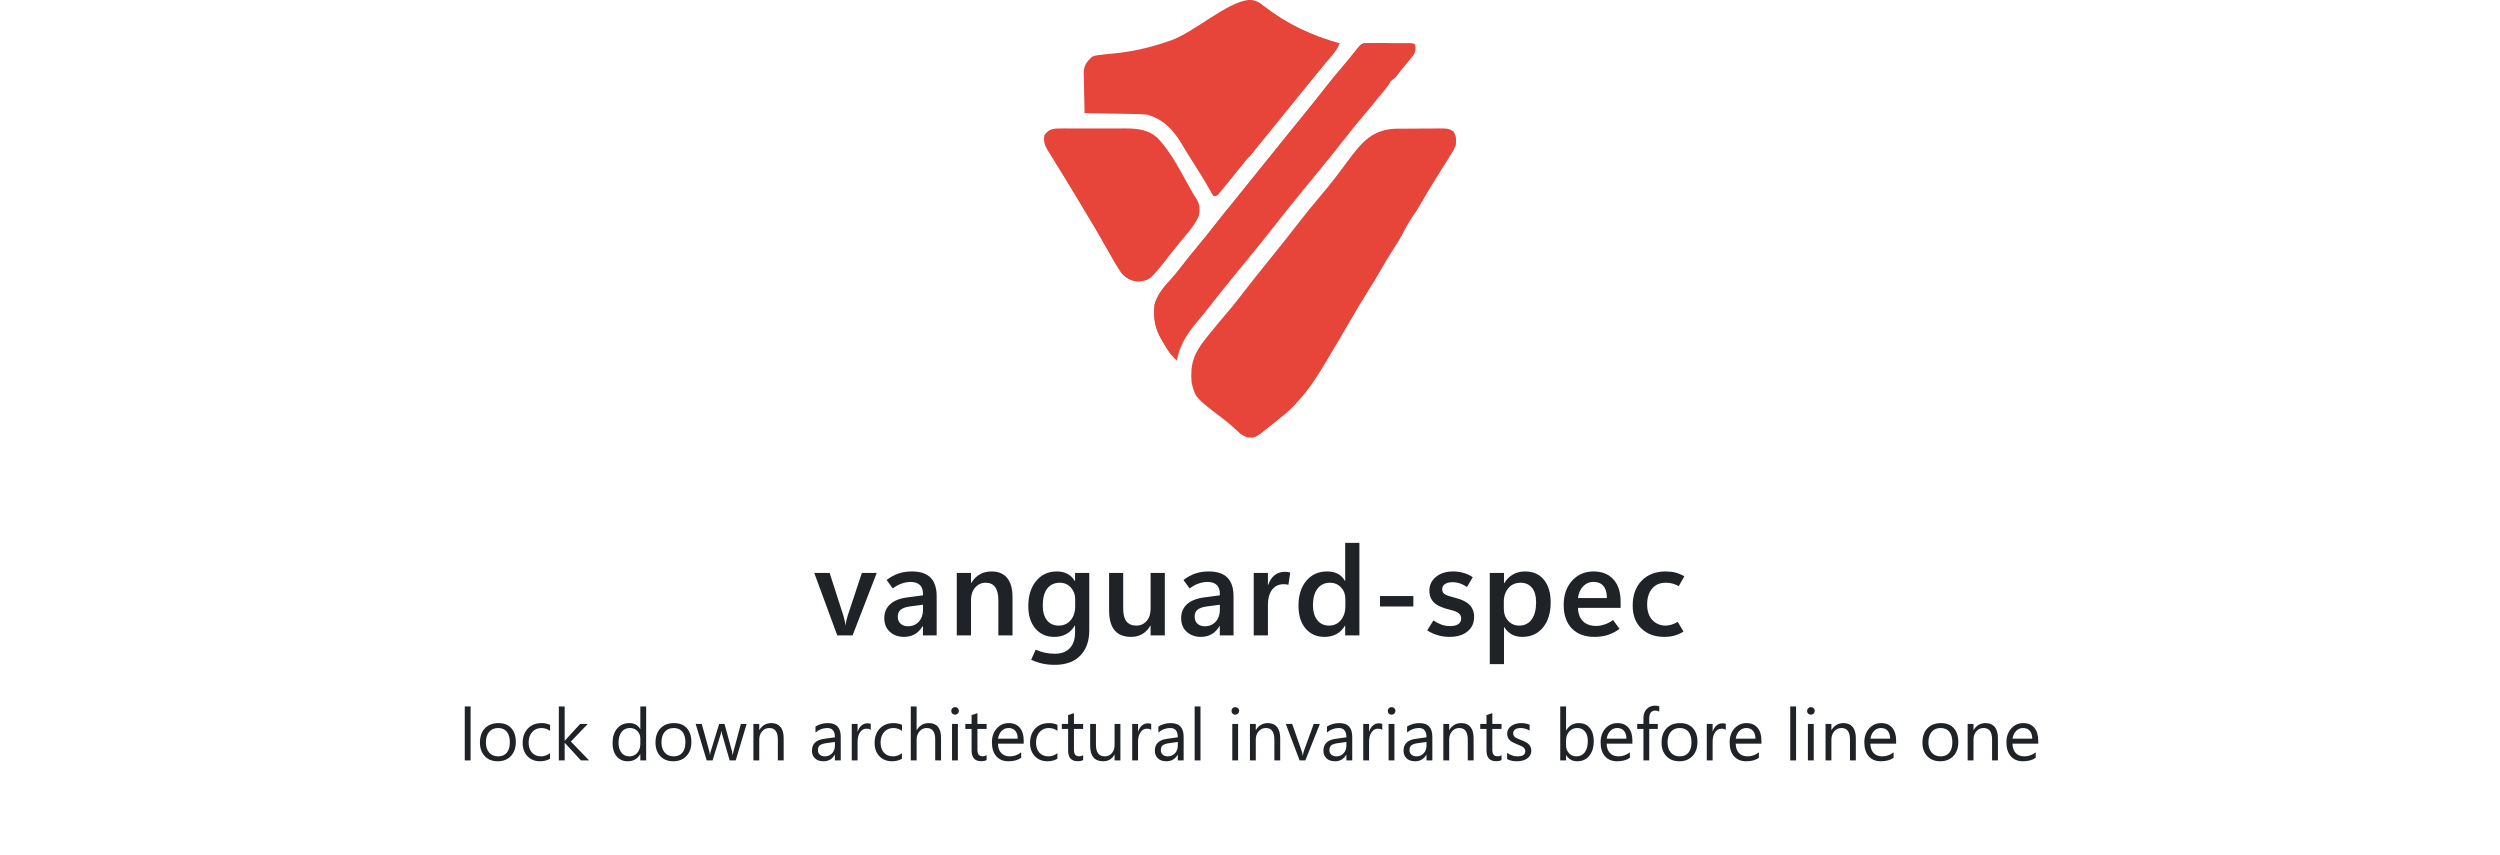
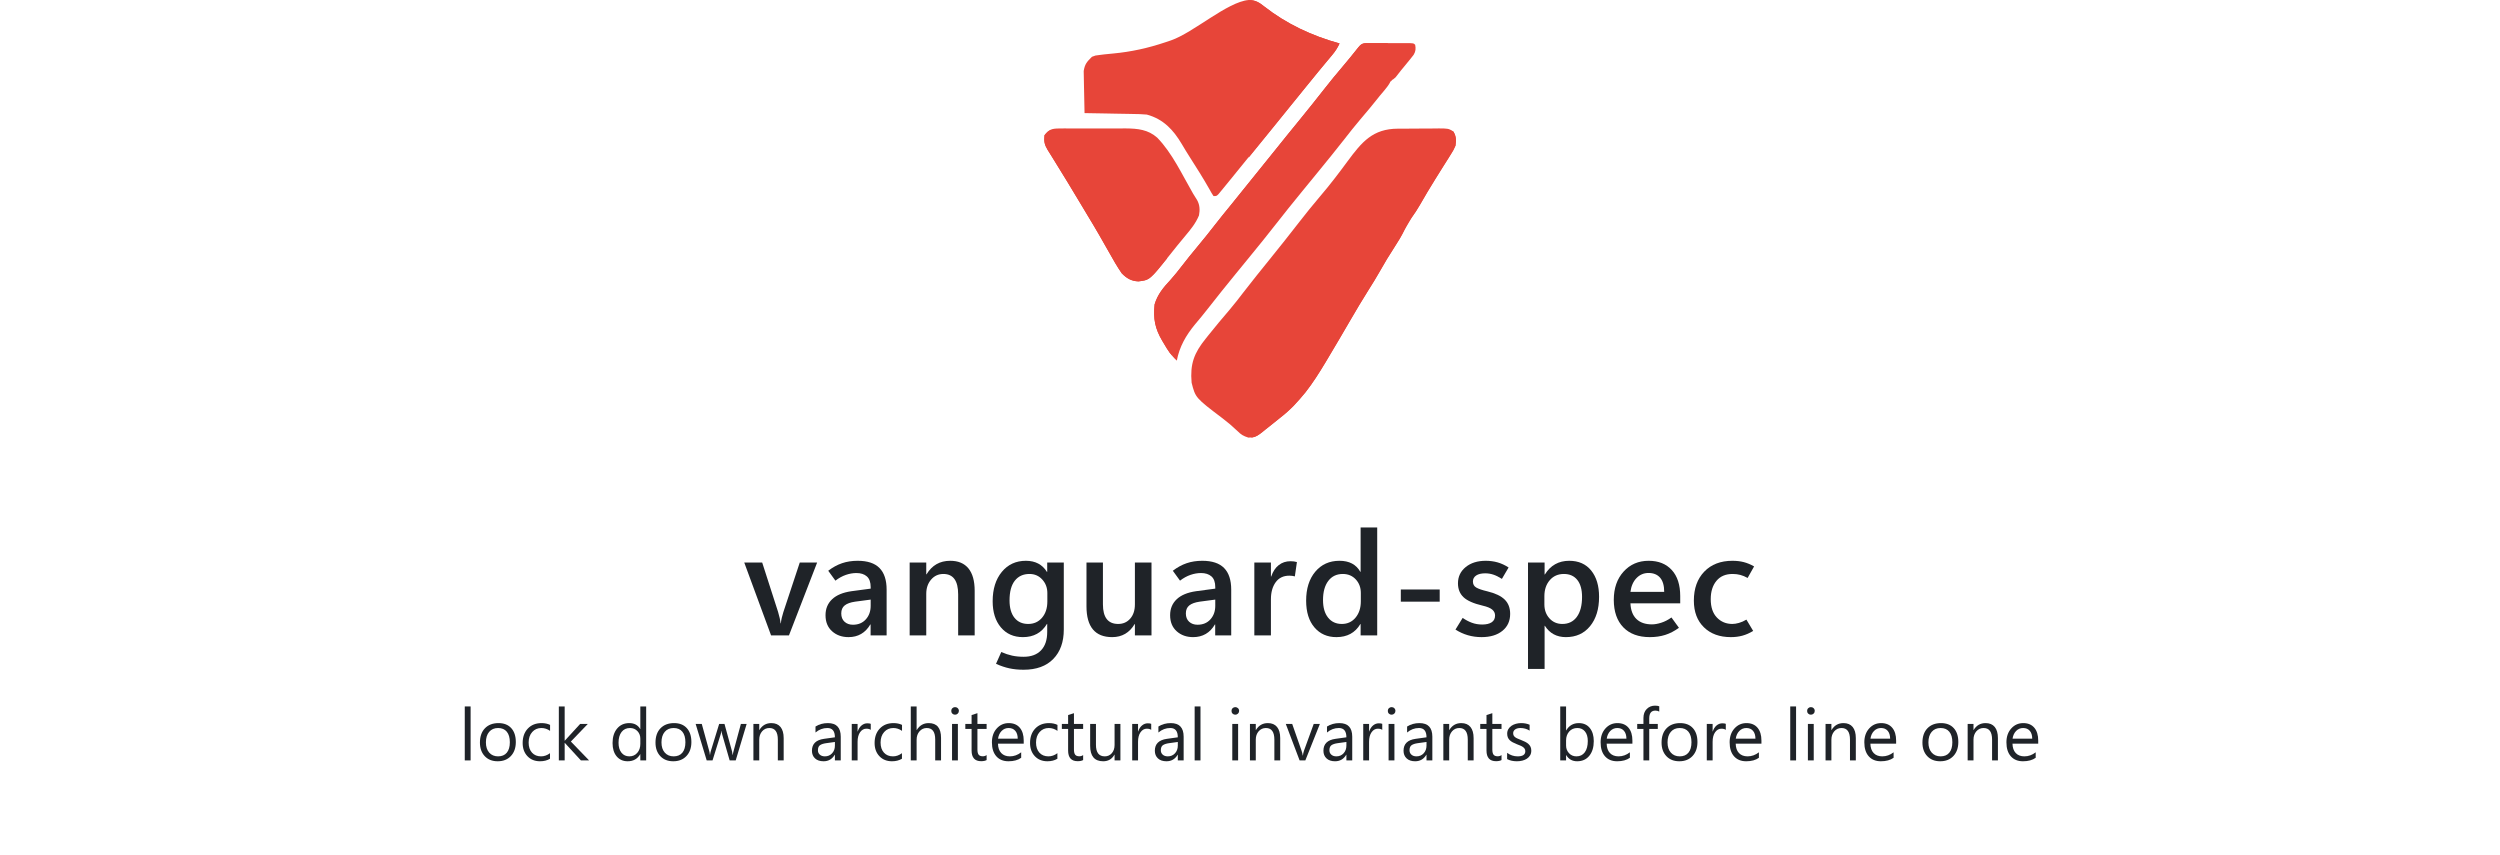
<svg xmlns="http://www.w3.org/2000/svg" width="480" height="164" viewBox="0 0 480 164" role="img" aria-label="vanguard-spec — lock down architectural invariants before line one">
  <g transform="translate(200.5 0) scale(0.089)">
    <g transform="translate(-3406 -638)">
      <path d="M4169.03 915.589C4172.16 915.557 4175.29 915.557 4178.56 915.525 4185.18 915.493 4191.8 915.493 4198.42 915.493 4208.56 915.461 4218.7 915.333 4228.87 915.237 4235.3 915.205 4241.76 915.205 4248.19 915.205 4252.73 915.109 4252.73 915.109 4257.36 915.045 4277.93 915.205 4277.93 915.205 4288.77 921.761 4294.94 932.604 4294.72 939.512 4293.15 951.857 4288.68 961.74 4288.68 961.74 4282.38 971.719 4281.26 973.51 4280.14 975.332 4278.99 977.187 4275.34 983.04 4271.66 988.829 4267.95 994.618 4265.46 998.648 4262.93 1002.65 4260.44 1006.68 4256.69 1012.69 4252.95 1018.7 4249.21 1024.68 4237.98 1042.56 4227.3 1060.69 4216.81 1079.02 4211.08 1088.87 4205.1 1098.27 4198.39 1107.49 4192.47 1115.61 4187.77 1123.54 4183.61 1132.75 4177.02 1146.41 4169.31 1159.07 4161.03 1171.74 4150.12 1188.34 4140.02 1205.19 4130.29 1222.53 4122.46 1236.38 4114.17 1249.84 4105.63 1263.27 4092.3 1284.38 4079.6 1305.84 4067.06 1327.43 4051.04 1355.06 4034.89 1382.6 4018.48 1410.01 4016.59 1413.18 4014.71 1416.37 4012.72 1419.67 3985.06 1465.88 3957.68 1506.18 3914.73 1539.32 3908.58 1544.15 3902.54 1549.07 3896.49 1554 3891.99 1557.58 3887.48 1561.13 3882.97 1564.71 3880.86 1566.47 3878.74 1568.2 3876.54 1569.99 3865.57 1578.5 3860.51 1581.89 3846.25 1582.05 3835.53 1578.62 3830.64 1575.81 3822.81 1567.91 3812.44 1557.99 3801.89 1549.01 3790.47 1540.37 3732.13 1496.14 3732.13 1496.14 3723.85 1463.58 3720.27 1423.22 3729.19 1399.55 3754.23 1368.62 3756.22 1366.13 3758.2 1363.6 3760.25 1361.04 3775.05 1342.46 3790.34 1324.26 3805.79 1306.23 3816.22 1293.94 3826 1281.25 3835.79 1268.49 3854.21 1244.82 3872.8 1221.34 3891.76 1198.12 3913.7 1171.19 3935.16 1143.88 3956.5 1116.47 3970.89 1097.99 3985.47 1079.79 4000.7 1061.97 4021.68 1037.47 4041.22 1011.89 4060.31 985.887 4091.11 944.245 4114.62 915.717 4169.03 915.589Z" fill="#E74539" fill-rule="evenodd" />
      <path d="M3846.94 638.016C3861.05 638.303 3869.14 643.099 3879.92 651.795 3928.86 689.936 3983.43 715.256 4043.06 731.721 4038.83 740.833 4034.13 748.186 4027.7 755.859 4025.91 758.001 4024.15 760.143 4022.3 762.349 4019.42 765.801 4019.42 765.801 4016.47 769.286 4012.38 774.21 4008.32 779.101 4004.22 784.024 4002.18 786.486 4000.1 788.98 3997.95 791.537 3988.87 802.503 3979.88 813.565 3970.89 824.659 3968.33 827.792 3968.33 827.792 3965.74 830.989 3962.32 835.209 3958.87 839.461 3955.44 843.681 3946.81 854.327 3938.17 864.973 3929.5 875.588 3918.95 888.568 3908.42 901.548 3897.87 914.528 3880.63 935.756 3863.35 956.984 3845.98 978.149 3839.97 985.502 3833.99 992.855 3828.01 1000.24 3826.18 1002.48 3824.36 1004.75 3822.47 1007.05 3818.89 1011.46 3815.34 1015.87 3811.76 1020.29 3806.8 1026.42 3801.78 1032.53 3796.76 1038.64 3795.03 1040.81 3793.27 1042.95 3791.45 1045.16 3789.75 1047.2 3788.05 1049.28 3786.3 1051.39 3784.79 1053.25 3783.26 1055.1 3781.69 1056.99 3777.56 1061.02 3777.56 1061.02 3771.17 1061.02 3767.01 1054.78 3767.01 1054.78 3761.99 1045.64 3748.71 1022.27 3734.41 999.601 3719.92 976.966 3714.04 967.726 3708.28 958.423 3702.78 948.96 3684.45 918.044 3662.86 894.866 3627.22 885.179 3616.83 884.156 3606.43 883.996 3595.97 883.868 3593.03 883.804 3590.05 883.74 3587.02 883.676 3577.64 883.484 3568.24 883.325 3558.87 883.197 3552.47 883.069 3546.1 882.941 3539.71 882.813 3524.1 882.493 3508.49 882.237 3492.88 881.982 3492.49 867.787 3492.21 853.56 3492.01 839.333 3491.92 834.506 3491.82 829.678 3491.7 824.851 3491.47 817.881 3491.41 810.912 3491.31 803.942 3491.25 799.754 3491.15 795.566 3491.06 791.25 3493.45 776.096 3498.09 771.172 3508.87 760.494 3516.36 757.553 3516.36 757.553 3524.67 756.69 3528.06 756.274 3531.49 755.827 3534.97 755.379 3541.43 754.708 3547.9 754.036 3554.36 753.461 3593.67 749.784 3630.1 741.696 3667.43 729.131 3671.37 727.821 3675.33 726.478 3679.39 725.103 3728.3 708.127 3800.95 641.916 3846.94 638.016Z" fill="#E74539" fill-rule="evenodd" />
      <path d="M4108.5 731 4115.81 731.032 4123.32 731 4139 731.032 4163.11 731 4178.32 731.032 4185.63 731C4202.59 731.064 4202.59 731.064 4206.17 734.647 4207.67 742.964 4207.42 748.53 4203.07 755.887 4198.66 761.773 4194.1 767.403 4189.4 773.033 4187.8 774.952 4186.24 776.904 4184.64 778.887L4175.35 790.147C4171.42 794.945 4167.65 799.871 4163.88 804.829L4158.26 809.5C4156.15 809.5 4154.68 813.978 4152.51 813.978 4151.78 815.674 4152.32 814.778 4151.55 816.537 4145.96 826.806 4134.13 839.11 4129.71 844.815 4125.28 850.519 4126.58 848.749 4124.98 850.765 4113.1 865.767 4100.8 880.386 4088.38 894.941 4076.43 908.984 4065.03 923.378 4053.72 937.933 4035.67 961.093 4017.12 983.805 3998.56 1006.55L3990.54 1016.37 3962.56 1050.56C3942.31 1075.29 3922.32 1100.15 3902.68 1125.32 3885.91 1146.72 3868.92 1167.9 3851.64 1188.88L3822.89 1224.07 3818.13 1229.89C3798.07 1254.49 3778.14 1279.15 3758.66 1304.2 3749.65 1315.78 3740.32 1327.04 3730.84 1338.24 3711.58 1361.75 3697.59 1385.96 3691.94 1416 3679.93 1405.22 3672.42 1393.16 3664.37 1379.41L3660.57 1373.07C3644.89 1346.62 3640.8 1325.54 3644.03 1294.44 3650.35 1273.14 3663.22 1257.75 3678.2 1241.76 3686.89 1232.16 3694.78 1222.12 3702.7 1211.88 3713.78 1197.58 3725.03 1183.51 3736.65 1169.69 3749.71 1154.11 3762.33 1138.21 3774.82 1122.19 3786.29 1107.5 3797.98 1093.08 3809.79 1078.71 3816.09 1071.04 3822.28 1063.3 3828.48 1055.52 3839.82 1041.26 3851.32 1027.08 3862.81 1012.95L3896.35 971.361C3907.12 957.83 3917.97 944.395 3928.87 930.96L3934.23 924.37 3961.32 891.102C3977.77 870.854 3994.12 850.573 4010.12 830.004 4022.99 813.498 4036.28 797.408 4049.86 781.478 4061.29 768.043 4072.37 754.352 4083.33 740.501 4091.41 730.328 4095.4 731.064 4108.5 731Z" fill="#E74539" fill-rule="evenodd" />
      <path d="M3894.25 1455 3898 1457 3892 1455.22 3894.25 1455Z" fill="#E74539" fill-rule="evenodd" />
      <path d="M3908 1461 3911.86 1462.58 3915 1465 3908 1461Z" fill="#E74539" fill-rule="evenodd" />
      <path d="M3927 1474 3931.39 1477.32 3933 1479 3927 1474Z" fill="#E74539" fill-rule="evenodd" />
      <path d="M4263.31 927 4267 927.016 4227 945 4229.88 942.98 4263.31 927Z" fill="#E74539" fill-rule="evenodd" />
      <path d="M3927.25 1474.22 3933.23 1479.08 3931.62 1477.45ZM3908.2 1461.36 3914.62 1464.89 3911.74 1462.76ZM3893.8 1455.69 3891.6 1455.84 3897.45 1457.12ZM4284.4 920 4288.71 922.467C4294.86 933.305 4294.63 940.211 4293.06 952.553 4288.58 962.432 4288.58 962.432 4282.27 972.407 4281.15 974.198 4280.03 976.02 4278.88 977.875 4275.26 983.726 4271.54 989.513 4267.86 995.3 4265.33 999.328 4262.83 1003.36 4260.3 1007.35 4256.59 1013.36 4252.84 1019.37 4249.06 1025.35 4237.85 1043.23 4227.16 1061.35 4216.65 1079.68 4210.92 1089.52 4204.93 1098.92 4198.21 1108.13L4192.02 1118.67 4183.38 1133.39C4176.78 1147.04 4169.1 1159.7 4160.77 1172.36 4149.85 1188.96 4139.73 1205.81 4130 1223.14 4122.15 1236.98 4113.86 1250.44 4105.34 1263.87 4091.95 1284.97 4079.24 1306.42 4066.69 1328.01 4050.64 1355.63 4034.47 1383.16 4018.07 1410.56 4016.15 1413.76 4014.26 1416.92 4012.31 1420.21 3998.44 1443.31 3984.66 1464.94 3968.96 1484.93L3954.68 1501.2 3943.74 1513.67C3934.69 1522.83 3924.91 1531.57 3914.16 1539.85 3908.01 1544.65 3901.99 1549.57 3895.94 1554.5 3891.42 1558.08 3886.87 1561.63 3882.36 1565.21 3880.25 1566.97 3878.13 1568.69 3875.95 1570.52 3867.74 1576.87 3862.8 1580.37 3854.85 1581.81L3852.65 1582 3850.6 1548.66 3850.43 1538.67 3850.24 1530.02 3850.01 1519.9C3849.63 1481.92 3856.84 1448.76 3878.36 1417.14 3880.41 1413.98 3880.41 1413.98 3882.52 1410.78 3886.94 1404 3891.45 1397.29 3895.97 1390.58 3899.14 1385.78 3902.31 1380.98 3905.48 1376.19 3915.05 1361.77 3924.73 1347.38 3934.4 1333.02 3939.94 1324.78 3945.48 1316.5 3951.02 1308.25 3952.33 1306.3 3953.61 1304.35 3954.96 1302.33 3965.04 1287.27 3974.84 1272.02 3984.58 1256.74 3992.9 1243.76 4001.58 1231.1 4010.45 1218.5 4018.36 1207.24 4025.79 1196.12 4032.26 1183.94 4037.96 1173.26 4044.43 1163.83 4051.7 1154.17 4063.29 1138.6 4073.48 1122.45 4083.5 1105.8 4094.55 1087.54 4105.69 1069.64 4118.21 1052.34 4121.77 1047.45 4125.19 1042.49 4128.56 1037.47 4153.99 999.728 4186.52 967.38 4225.86 945.364L4226.7 944.992 4267.44 926.975 4263.68 926.959 4267.11 925.347Z" fill="#E74539" fill-rule="evenodd" />
      <path d="M3850.44 1530 3850.73 1538.35 3851 1548 3850 1537.69 3850.44 1530Z" fill="#E74539" fill-rule="evenodd" />
      <path d="M3438.24 915.173C3443.98 915.109 3443.98 915.109 3449.81 915.045 3456 915.077 3456 915.077 3462.31 915.141 3466.6 915.109 3470.9 915.109 3475.19 915.077 3484.2 915.077 3493.2 915.109 3502.21 915.173 3513.68 915.237 3525.16 915.205 3536.63 915.109 3545.51 915.077 3554.38 915.077 3563.26 915.109 3569.51 915.141 3575.79 915.077 3582.04 915.045 3607.58 915.301 3629.76 917.448 3649.57 934.877 3682.03 968.069 3703.79 1015.58 3726.9 1055.44 3729.75 1060.31 3732.77 1065.05 3735.81 1069.79 3741.64 1080.4 3741.93 1091 3739.79 1102.66 3732.77 1119.71 3722.03 1132.72 3710.33 1146.72 3706.58 1151.27 3702.8 1155.85 3699.02 1160.4 3697.22 1162.61 3695.4 1164.79 3693.54 1167.03 3687.19 1174.72 3681.04 1182.54 3674.89 1190.35 3633.38 1242.23 3633.38 1242.23 3608.99 1245.05 3593.64 1244.4 3583.74 1238.41 3573.13 1227.62 3563.01 1213.01 3554.35 1197.66 3545.7 1182.15 3543.33 1178.02 3540.99 1173.89 3538.62 1169.75 3534.03 1161.74 3529.45 1153.7 3524.9 1145.63 3516.63 1131.18 3508.04 1116.92 3499.42 1102.66 3495.77 1096.58 3492.11 1090.46 3488.49 1084.37 3466.73 1047.97 3444.78 1011.71 3422.34 975.695 3419.91 971.786 3419.91 971.786 3417.41 967.813 3416 965.538 3414.59 963.264 3413.11 960.924 3406.38 949.839 3405.17 942.726 3406.48 929.655 3416.03 917.128 3422.76 915.205 3438.24 915.173Z" fill="#E74539" fill-rule="evenodd" />
      <path d="M3847.7 638C3861.75 638.288 3869.81 643.086 3880.55 651.786 3929.28 689.947 3983.62 715.28 4043 731.753 4038.8 740.87 4034.11 748.227 4027.71 755.904 4025.93 758.047 4024.17 760.19 4022.33 762.397 4019.46 765.852 4019.46 765.852 4016.53 769.338 4012.45 774.264 4008.41 779.158 4004.33 784.084 4002.29 786.547 4000.22 789.042 3998.09 791.601 3989.04 802.573 3980.09 813.64 3971.14 824.74 3968.59 827.875 3968.59 827.875 3966.01 831.073 3962.6 835.296 3959.16 839.55 3955.75 843.772 3947.15 854.424 3938.55 865.075 3929.92 875.695 3919.41 888.682 3908.93 901.668 3898.42 914.655L3847 978 3847 638.16Z" fill="#E74539" fill-rule="evenodd" />
      <path d="M3418.73 919 3437.44 924.28C3529.87 958.74 3626.8 1091.36 3663.31 1174.55L3671 1195.29 3661.2 1207.49C3633.05 1242.23 3630.38 1242.54 3609.04 1245 3593.68 1244.36 3583.78 1238.38 3573.17 1227.59 3563.04 1213 3554.38 1197.68 3545.72 1182.19 3543.35 1178.06 3541.01 1173.93 3538.64 1169.81 3534.06 1161.81 3529.47 1153.78 3524.92 1145.71 3516.65 1131.28 3508.06 1117.04 3499.43 1102.8 3495.78 1096.72 3492.13 1090.61 3488.5 1084.53 3466.74 1048.18 3444.78 1011.96 3422.34 975.998 3419.9 972.095 3419.9 972.095 3417.4 968.127 3415.99 965.855 3414.58 963.583 3413.1 961.247 3406.37 950.176 3405.15 943.073 3406.47 930.018 3408.86 926.891 3411.07 924.425 3413.29 922.485Z" fill="#E74539" fill-rule="evenodd" />
      <path d="M4108.32 731C4111.96 731 4111.96 731 4115.64 731.032 4118.13 731.032 4120.58 731 4123.14 731 4128.38 731 4133.58 731 4138.82 731.032L4148 731.02 4100.97 789.389C4078.85 816.61 4056.74 843.892 4034.93 871.359 4023.01 886.324 4011.09 901.228 3998.99 916.008 3976.26 943.66 3953.77 971.435 3931.72 999.703 3907.7 1030.56 3883.43 1061.17 3858.3 1091.16 3835.94 1117.76 3814.31 1144.86 3793 1172.39 3777.76 1192.1 3762.59 1211.43 3745.88 1229.91 3717.06 1260.7 3692.3 1290.32 3680.14 1331.34 3678.59 1346.3 3677.92 1360.07 3678.25 1373.08L3681.81 1405 3676.66 1399.19C3672.27 1393.1 3668.39 1386.65 3664.36 1379.77 3663.12 1377.69 3661.84 1375.57 3660.56 1373.43 3644.89 1346.96 3640.8 1325.87 3644.03 1294.76 3650.35 1273.44 3663.21 1258.05 3678.19 1242.04 3686.87 1232.44 3694.76 1222.39 3702.68 1212.15 3713.76 1197.84 3724.99 1183.76 3736.62 1169.93 3749.68 1154.35 3762.29 1138.44 3774.77 1122.4 3786.23 1107.71 3797.92 1093.28 3809.73 1078.91 3816.02 1071.23 3822.22 1063.48 3828.41 1055.7 3839.74 1041.43 3851.24 1027.25 3862.73 1013.1 3873.94 999.276 3885.15 985.418 3896.26 971.495 3907.02 957.956 3917.87 944.514 3928.76 931.071 3931.41 927.806 3931.41 927.806 3934.12 924.478 3943.13 913.372 3952.16 902.266 3961.2 891.191 3977.64 870.931 3993.99 850.639 4009.99 830.06 4022.85 813.544 4036.14 797.445 4049.7 781.506 4061.13 768.063 4072.21 754.365 4083.17 740.506 4091.24 730.328 4095.23 731.064 4108.32 731Z" fill="#E74539" fill-rule="evenodd" />
    </g>
  </g>
-   <g transform="translate(156.23 122) scale(0.011719 -0.011719)" fill="#1f2328">
+   <g transform="translate(142.77 122) scale(0.013672 -0.013672)" fill="#1f2328">
    <path transform="translate(0 0)" d="M1033 1024 637 0H386L9 1024H261L484 331Q498 284 507.0 244.0Q516 204 519 170H523Q527 208 536.0 246.5Q545 285 558 326L789 1024Z" />
-     <path transform="translate(1081.667 0)" d="M933 0H708V154H704Q652 65 575.0 20.5Q498 -24 398 -24Q259 -24 167.0 58.5Q75 141 75 284Q75 420 167.0 507.5Q259 595 440 621L709 657V678Q709 782 655.0 829.0Q601 876 509 876Q436 876 360.5 850.0Q285 824 214 769L113 908Q207 980 307.0 1014.0Q407 1048 527 1048Q733 1048 833.0 946.5Q933 845 933 642ZM709 416V503L490 474Q393 460 344.5 421.5Q296 383 296 309Q296 234 342.0 192.0Q388 150 460 150Q573 150 641.0 225.5Q709 301 709 416Z" />
-     <path transform="translate(2193.333 0)" d="M1064 0H832V577Q832 720 780.0 791.5Q728 863 624 863Q520.056 863 452.028 783.836Q384 704.672 384 584V0H151V1024H384V858H387.948Q445.191 953 528.096 1000.5Q611 1048 721 1048Q889 1048 976.5 941.0Q1064 834 1064 626Z" />
-     <path transform="translate(3431.0 0)" d="M1084 83Q1084 -179 936.5 -330.5Q789 -482 519 -482Q412 -482 321.0 -462.5Q230 -443 132 -399L206 -233Q285 -268 359.0 -284.0Q433 -300 521 -300Q678 -300 764.5 -209.5Q851 -119 851 48V161H847Q791 68 706.5 22.0Q622 -24 510 -24Q316 -24 200.5 113.0Q85 250 85 480Q85 736 213.5 892.0Q342 1048 552 1048Q651 1048 725.0 1009.0Q799 970 847 892H851V1024H1084ZM853 476V595Q853 706 782.0 784.5Q711 863 602 863Q471 863 396.5 769.0Q322 675 322 492Q322 334 391.5 247.5Q461 161 584 161Q704 161 778.5 248.5Q853 336 853 476Z" />
-     <path transform="translate(4707.667 0)" d="M1045 0H812V159H808Q754 68 675.0 22.0Q596 -24 493 -24Q312.5 -24 222.25 84.25Q132 192.5 132 409V1024H363V436Q363 298.5 416.576 229.75Q470.152 161 577.304 161Q681 161 746.5 236.0Q812 311 812 436V1024H1045Z" />
-     <path transform="translate(5945.333 0)" d="M933 0H708V154H704Q652 65 575.0 20.5Q498 -24 398 -24Q259 -24 167.0 58.5Q75 141 75 284Q75 420 167.0 507.5Q259 595 440 621L709 657V678Q709 782 655.0 829.0Q601 876 509 876Q436 876 360.5 850.0Q285 824 214 769L113 908Q207 980 307.0 1014.0Q407 1048 527 1048Q733 1048 833.0 946.5Q933 845 933 642ZM709 416V503L490 474Q393 460 344.5 421.5Q296 383 296 309Q296 234 342.0 192.0Q388 150 460 150Q573 150 641.0 225.5Q709 301 709 416Z" />
-     <path transform="translate(7057 0)" d="M721 829Q702 834 684.5 836.5Q667 839 644 839Q519 839 452.0 747.0Q385 655 385 507V0H152V1024H385V827H389Q425 933 495.0 987.5Q565 1042 660 1042Q687 1042 708.5 1039.0Q730 1036 750 1030Z" />
-     <path transform="translate(7857.667 0)" d="M846 159Q791 67 707.0 21.5Q623 -24 510 -24Q318 -24 201.5 112.5Q85 249 85 488Q85 742 213.5 895.0Q342 1048 553 1048Q656 1048 729.0 1009.5Q802 971 846 893H850V1516H1083V0H850V159ZM322 497Q322 339 393.0 250.0Q464 161 586 161Q705 161 779.0 250.0Q853 339 853 479V596Q853 710 782.0 786.5Q711 863 600 863Q470 863 396.0 765.5Q322 668 322 497Z" />
-     <path transform="translate(9134.333 0)" d="M144 474V645H690V474Z" />
-     <path transform="translate(10000.0 0)" d="M52 82 153 246Q213 204 280.5 178.5Q348 153 427 153Q513 153 560.5 184.5Q608 216 608 279Q608 329 568.5 362.5Q529 396 434 418Q242 463 164.5 537.0Q87 611 87 732Q87 871 195.0 959.5Q303 1048 478 1048Q565 1048 644.0 1025.5Q723 1003 798 954L704 794Q638 836 583.0 854.0Q528 872 470 872Q388 872 342.5 841.5Q297 811 297 757Q297 700 343.5 672.5Q390 645 500 619Q666 579 743.0 503.5Q820 428 820 302Q820 153 711.5 64.5Q603 -24 418 -24Q318 -24 226.5 2.5Q135 29 52 82Z" />
-     <path transform="translate(10925.667 0)" d="M388 135H384V-471H151V1024H384V856H388Q447 952 533.0 1000.0Q619 1048 730 1048Q928 1048 1038.5 911.0Q1149 774 1149 542Q1149 285 1023.0 130.5Q897 -24 683 -24Q587 -24 513.0 15.5Q439 55 388 135ZM381 551V436Q381 318 452.0 239.5Q523 161 633 161Q764 161 837.0 261.0Q910 361 910 541Q910 696 843.0 779.5Q776 863 655 863Q532 863 456.5 775.5Q381 688 381 551Z" />
-     <path transform="translate(12202.333 0)" d="M1018 451H319Q325 306 403.0 230.5Q481 155 621 155Q678 155 751.0 178.0Q824 201 895 252L1000 107Q905 38 807.0 7.0Q709 -24 591 -24Q352 -24 219.0 113.5Q86 251 85 498Q85 744 222.5 896.0Q360 1048 575 1048Q781 1048 899.5 918.5Q1018 789 1018 552ZM793 612Q793 744 735.5 810.5Q678 877 573 877Q474 877 404.5 805.5Q335 734 319 612Z" />
-     <path transform="translate(13333 0)" d="M918 63Q842 17 767.0 -3.5Q692 -24 604 -24Q368 -24 226.5 114.0Q85 252 85 489Q85 744 231.5 896.0Q378 1048 627 1048Q714 1048 785.5 1029.5Q857 1011 931 969L840 807Q788 836 738.0 849.5Q688 863 629 863Q482 863 402.0 766.0Q322 669 322 509Q322 341 408.5 251.0Q495 161 626 161Q666 161 718.0 175.5Q770 190 823 222Z" />
+     <path transform="translate(1075.571 0)" d="M933 0H708V154H704Q652 65 575.0 20.5Q498 -24 398 -24Q259 -24 167.0 58.5Q75 141 75 284Q75 420 167.0 507.5Q259 595 440 621L709 657V678Q709 782 655.0 829.0Q601 876 509 876Q436 876 360.5 850.0Q285 824 214 769L113 908Q207 980 307.0 1014.0Q407 1048 527 1048Q733 1048 833.0 946.5Q933 845 933 642ZM709 416V503L490 474Q393 460 344.5 421.5Q296 383 296 309Q296 234 342.0 192.0Q388 150 460 150Q573 150 641.0 225.5Q709 301 709 416Z" />
+     <path transform="translate(2181.143 0)" d="M1064 0H832V577Q832 720 780.0 791.5Q728 863 624 863Q520.056 863 452.028 783.836Q384 704.672 384 584V0H151V1024H384V858H387.948Q445.191 953 528.096 1000.5Q611 1048 721 1048Q889 1048 976.5 941.0Q1064 834 1064 626Z" />
+     <path transform="translate(3412.714 0)" d="M1084 83Q1084 -179 936.5 -330.5Q789 -482 519 -482Q412 -482 321.0 -462.5Q230 -443 132 -399L206 -233Q285 -268 359.0 -284.0Q433 -300 521 -300Q678 -300 764.5 -209.5Q851 -119 851 48V161H847Q791 68 706.5 22.0Q622 -24 510 -24Q316 -24 200.5 113.0Q85 250 85 480Q85 736 213.5 892.0Q342 1048 552 1048Q651 1048 725.0 1009.0Q799 970 847 892H851V1024H1084ZM853 476V595Q853 706 782.0 784.5Q711 863 602 863Q471 863 396.5 769.0Q322 675 322 492Q322 334 391.5 247.5Q461 161 584 161Q704 161 778.5 248.5Q853 336 853 476Z" />
+     <path transform="translate(4683.286 0)" d="M1045 0H812V159H808Q754 68 675.0 22.0Q596 -24 493 -24Q312.5 -24 222.25 84.25Q132 192.5 132 409V1024H363V436Q363 298.5 416.576 229.75Q470.152 161 577.304 161Q681 161 746.5 236.0Q812 311 812 436V1024H1045Z" />
+     <path transform="translate(5914.857 0)" d="M933 0H708V154H704Q652 65 575.0 20.5Q498 -24 398 -24Q259 -24 167.0 58.5Q75 141 75 284Q75 420 167.0 507.5Q259 595 440 621L709 657V678Q709 782 655.0 829.0Q601 876 509 876Q436 876 360.5 850.0Q285 824 214 769L113 908Q207 980 307.0 1014.0Q407 1048 527 1048Q733 1048 833.0 946.5Q933 845 933 642ZM709 416V503L490 474Q393 460 344.5 421.5Q296 383 296 309Q296 234 342.0 192.0Q388 150 460 150Q573 150 641.0 225.5Q709 301 709 416Z" />
+     <path transform="translate(7020.429 0)" d="M721 829Q702 834 684.5 836.5Q667 839 644 839Q519 839 452.0 747.0Q385 655 385 507V0H152V1024H385V827H389Q425 933 495.0 987.5Q565 1042 660 1042Q687 1042 708.5 1039.0Q730 1036 750 1030Z" />
+     <path transform="translate(7815.0 0)" d="M846 159Q791 67 707.0 21.5Q623 -24 510 -24Q318 -24 201.5 112.5Q85 249 85 488Q85 742 213.5 895.0Q342 1048 553 1048Q656 1048 729.0 1009.5Q802 971 846 893H850V1516H1083V0H850V159ZM322 497Q322 339 393.0 250.0Q464 161 586 161Q705 161 779.0 250.0Q853 339 853 479V596Q853 710 782.0 786.5Q711 863 600 863Q470 863 396.0 765.5Q322 668 322 497Z" />
+     <path transform="translate(9085.571 0)" d="M144 474V645H690V474Z" />
+     <path transform="translate(9945.143 0)" d="M52 82 153 246Q213 204 280.5 178.5Q348 153 427 153Q513 153 560.5 184.5Q608 216 608 279Q608 329 568.5 362.5Q529 396 434 418Q242 463 164.5 537.0Q87 611 87 732Q87 871 195.0 959.5Q303 1048 478 1048Q565 1048 644.0 1025.5Q723 1003 798 954L704 794Q638 836 583.0 854.0Q528 872 470 872Q388 872 342.5 841.5Q297 811 297 757Q297 700 343.5 672.5Q390 645 500 619Q666 579 743.0 503.5Q820 428 820 302Q820 153 711.5 64.5Q603 -24 418 -24Q318 -24 226.5 2.5Q135 29 52 82Z" />
+     <path transform="translate(10864.714 0)" d="M388 135H384V-471H151V1024H384V856H388Q447 952 533.0 1000.0Q619 1048 730 1048Q928 1048 1038.5 911.0Q1149 774 1149 542Q1149 285 1023.0 130.5Q897 -24 683 -24Q587 -24 513.0 15.5Q439 55 388 135ZM381 551V436Q381 318 452.0 239.5Q523 161 633 161Q764 161 837.0 261.0Q910 361 910 541Q910 696 843.0 779.5Q776 863 655 863Q532 863 456.5 775.5Q381 688 381 551Z" />
+     <path transform="translate(12135.286 0)" d="M1018 451H319Q325 306 403.0 230.5Q481 155 621 155Q678 155 751.0 178.0Q824 201 895 252L1000 107Q905 38 807.0 7.0Q709 -24 591 -24Q352 -24 219.0 113.5Q86 251 85 498Q85 744 222.5 896.0Q360 1048 575 1048Q781 1048 899.5 918.5Q1018 789 1018 552ZM793 612Q793 744 735.5 810.5Q678 877 573 877Q474 877 404.5 805.5Q335 734 319 612Z" />
+     <path transform="translate(13259.857 0)" d="M918 63Q842 17 767.0 -3.5Q692 -24 604 -24Q368 -24 226.5 114.0Q85 252 85 489Q85 744 231.5 896.0Q378 1048 627 1048Q714 1048 785.5 1029.5Q857 1011 931 969L840 807Q788 836 738.0 849.5Q688 863 629 863Q482 863 402.0 766.0Q322 669 322 509Q322 341 408.5 251.0Q495 161 626 161Q666 161 718.0 175.5Q770 190 823 222Z" />
  </g>
  <g transform="translate(88.10 146) scale(0.006836 -0.006836)" fill="#1f2328">
    <path transform="translate(0 0)" d="M330 0H166V1516H330Z" />
    <path transform="translate(496.0 0)" d="M594 -24Q367 -24 231.5 119.5Q96 263 96 500Q96 758 237.0 903.0Q378 1048 618 1048Q847 1048 975.5 907.0Q1104 766 1104 516Q1104 271 965.5 123.5Q827 -24 594 -24ZM606 910Q448 910 356.0 802.5Q264 695 264 506Q264 324 357.0 219.0Q450 114 606 114Q765 114 850.5 217.0Q936 320 936 510Q936 702 850.5 806.0Q765 910 606 910Z" />
    <path transform="translate(1696.0 0)" d="M864 47Q746 -24 584 -24Q365 -24 230.5 118.5Q96 261 96 488Q96 741 241.0 894.5Q386 1048 628 1048Q763 1048 866 998V830Q752 910 622 910Q465 910 364.5 797.5Q264 685 264 502Q264 322 358.5 218.0Q453 114 612 114Q746 114 864 203Z" />
    <path transform="translate(2642.0 0)" d="M1016 0H786L334 492H330V0H166V1516H330V555H334L764 1024H979L504 530Z" />
    <path transform="translate(4221.0 0)" d="M1040 0H876V174H872Q758 -24 520 -24Q327 -24 211.5 113.5Q96 251 96 488Q96 742 224.0 895.0Q352 1048 565 1048Q776 1048 872 882H876V1516H1040ZM876 463V614Q876 738 794.0 824.0Q712 910 586 910Q436 910 350.0 800.0Q264 690 264 496Q264 319 346.5 216.5Q429 114 568 114Q705 114 790.5 213.0Q876 312 876 463Z" />
    <path transform="translate(5427.0 0)" d="M594 -24Q367 -24 231.5 119.5Q96 263 96 500Q96 758 237.0 903.0Q378 1048 618 1048Q847 1048 975.5 907.0Q1104 766 1104 516Q1104 271 965.5 123.5Q827 -24 594 -24ZM606 910Q448 910 356.0 802.5Q264 695 264 506Q264 324 357.0 219.0Q450 114 606 114Q765 114 850.5 217.0Q936 320 936 510Q936 702 850.5 806.0Q765 910 606 910Z" />
    <path transform="translate(6627.0 0)" d="M1456 1024 1149 0H979L768 733Q756 775 752 828H748Q745 792 727 735L498 0H334L24 1024H196L408 254Q418 219 422 162H430Q433 206 448 256L684 1024H834L1046 252Q1056 215 1061 160H1069Q1071 199 1086 252L1294 1024Z" />
    <path transform="translate(8107.0 0)" d="M1016 0H852V584Q852 910 614 910Q491 910 410.5 817.5Q330 725 330 584V0H166V1024H330V854H334Q450 1048 670 1048Q838 1048 927.0 939.5Q1016 831 1016 626Z" />
    <path transform="translate(9827.0 0)" d="M899 0H735V160H731Q624 -24 416 -24Q263 -24 176.5 57.0Q90 138 90 272Q90 559 428 606L735 649Q735 910 524 910Q339 910 190 784V952Q341 1048 538 1048Q899 1048 899 666ZM735 518 488 484Q374 468 316.0 427.5Q258 387 258 284Q258 209 311.5 161.5Q365 114 454 114Q576 114 655.5 199.5Q735 285 735 416Z" />
    <path transform="translate(10869.0 0)" d="M700 858Q657 891 576 891Q471 891 400.5 792.0Q330 693 330 522V0H166V1024H330V813H334Q369 921 441.0 981.5Q513 1042 602 1042Q666 1042 700 1028Z" />
    <path transform="translate(11581.0 0)" d="M864 47Q746 -24 584 -24Q365 -24 230.5 118.5Q96 261 96 488Q96 741 241.0 894.5Q386 1048 628 1048Q763 1048 866 998V830Q752 910 622 910Q465 910 364.5 797.5Q264 685 264 502Q264 322 358.5 218.0Q453 114 612 114Q746 114 864 203Z" />
    <path transform="translate(12527.0 0)" d="M1016 0H852V590Q852 910 614 910Q494 910 412.0 817.5Q330 725 330 580V0H166V1516H330V854H334Q452 1048 670 1048Q1016 1048 1016 631Z" />
    <path transform="translate(13686.0 0)" d="M250 1284Q206 1284 175.0 1314.0Q144 1344 144 1390Q144 1436 175.0 1466.5Q206 1497 250 1497Q295 1497 326.5 1466.5Q358 1436 358 1390Q358 1346 326.5 1315.0Q295 1284 250 1284ZM330 0H166V1024H330Z" />
    <path transform="translate(14182.0 0)" d="M641 10Q583 -22 488 -22Q219 -22 219 278V884H43V1024H219V1274L383 1327V1024H641V884H383V307Q383 204 418.0 160.0Q453 116 534 116Q596 116 641 150Z" />
    <path transform="translate(14876.0 0)" d="M989 471H266Q270 300 358.0 207.0Q446 114 600 114Q773 114 918 228V74Q783 -24 561 -24Q344 -24 220.0 115.5Q96 255 96 508Q96 747 231.5 897.5Q367 1048 568 1048Q769 1048 879.0 918.0Q989 788 989 557ZM821 610Q820 752 752.5 831.0Q685 910 565 910Q449 910 368.0 827.0Q287 744 268 610Z" />
    <path transform="translate(15947.0 0)" d="M864 47Q746 -24 584 -24Q365 -24 230.5 118.5Q96 261 96 488Q96 741 241.0 894.5Q386 1048 628 1048Q763 1048 866 998V830Q752 910 622 910Q465 910 364.5 797.5Q264 685 264 502Q264 322 358.5 218.0Q453 114 612 114Q746 114 864 203Z" />
    <path transform="translate(16893.0 0)" d="M641 10Q583 -22 488 -22Q219 -22 219 278V884H43V1024H219V1274L383 1327V1024H641V884H383V307Q383 204 418.0 160.0Q453 116 534 116Q596 116 641 150Z" />
    <path transform="translate(17587.0 0)" d="M994 0H830V162H826Q724 -24 510 -24Q144 -24 144 412V1024H307V438Q307 114 555 114Q675 114 752.5 202.5Q830 291 830 434V1024H994Z" />
    <path transform="translate(18746.0 0)" d="M700 858Q657 891 576 891Q471 891 400.5 792.0Q330 693 330 522V0H166V1024H330V813H334Q369 921 441.0 981.5Q513 1042 602 1042Q666 1042 700 1028Z" />
    <path transform="translate(19458.0 0)" d="M899 0H735V160H731Q624 -24 416 -24Q263 -24 176.5 57.0Q90 138 90 272Q90 559 428 606L735 649Q735 910 524 910Q339 910 190 784V952Q341 1048 538 1048Q899 1048 899 666ZM735 518 488 484Q374 468 316.0 427.5Q258 387 258 284Q258 209 311.5 161.5Q365 114 454 114Q576 114 655.5 199.5Q735 285 735 416Z" />
    <path transform="translate(20500.0 0)" d="M330 0H166V1516H330Z" />
    <path transform="translate(21557.0 0)" d="M250 1284Q206 1284 175.0 1314.0Q144 1344 144 1390Q144 1436 175.0 1466.5Q206 1497 250 1497Q295 1497 326.5 1466.5Q358 1436 358 1390Q358 1346 326.5 1315.0Q295 1284 250 1284ZM330 0H166V1024H330Z" />
    <path transform="translate(22053.0 0)" d="M1016 0H852V584Q852 910 614 910Q491 910 410.5 817.5Q330 725 330 584V0H166V1024H330V854H334Q450 1048 670 1048Q838 1048 927.0 939.5Q1016 831 1016 626Z" />
    <path transform="translate(23212.0 0)" d="M971 1024 563 0H402L14 1024H194L454 280Q483 198 490 137H494Q504 214 526 276L798 1024Z" />
    <path transform="translate(24193.0 0)" d="M899 0H735V160H731Q624 -24 416 -24Q263 -24 176.5 57.0Q90 138 90 272Q90 559 428 606L735 649Q735 910 524 910Q339 910 190 784V952Q341 1048 538 1048Q899 1048 899 666ZM735 518 488 484Q374 468 316.0 427.5Q258 387 258 284Q258 209 311.5 161.5Q365 114 454 114Q576 114 655.5 199.5Q735 285 735 416Z" />
    <path transform="translate(25235.0 0)" d="M700 858Q657 891 576 891Q471 891 400.5 792.0Q330 693 330 522V0H166V1024H330V813H334Q369 921 441.0 981.5Q513 1042 602 1042Q666 1042 700 1028Z" />
    <path transform="translate(25947.0 0)" d="M250 1284Q206 1284 175.0 1314.0Q144 1344 144 1390Q144 1436 175.0 1466.5Q206 1497 250 1497Q295 1497 326.5 1466.5Q358 1436 358 1390Q358 1346 326.5 1315.0Q295 1284 250 1284ZM330 0H166V1024H330Z" />
    <path transform="translate(26443.0 0)" d="M899 0H735V160H731Q624 -24 416 -24Q263 -24 176.5 57.0Q90 138 90 272Q90 559 428 606L735 649Q735 910 524 910Q339 910 190 784V952Q341 1048 538 1048Q899 1048 899 666ZM735 518 488 484Q374 468 316.0 427.5Q258 387 258 284Q258 209 311.5 161.5Q365 114 454 114Q576 114 655.5 199.5Q735 285 735 416Z" />
    <path transform="translate(27485.0 0)" d="M1016 0H852V584Q852 910 614 910Q491 910 410.5 817.5Q330 725 330 584V0H166V1024H330V854H334Q450 1048 670 1048Q838 1048 927.0 939.5Q1016 831 1016 626Z" />
    <path transform="translate(28644.0 0)" d="M641 10Q583 -22 488 -22Q219 -22 219 278V884H43V1024H219V1274L383 1327V1024H641V884H383V307Q383 204 418.0 160.0Q453 116 534 116Q596 116 641 150Z" />
    <path transform="translate(29338.0 0)" d="M104 37V213Q238 114 399 114Q615 114 615 258Q615 299 596.5 327.5Q578 356 546.5 378.0Q515 400 472.5 417.5Q430 435 381 454Q313 481 261.5 508.5Q210 536 175.5 570.5Q141 605 123.5 649.0Q106 693 106 752Q106 824 139.0 879.5Q172 935 227.0 972.5Q282 1010 352.5 1029.0Q423 1048 498 1048Q631 1048 736 1002V836Q623 910 476 910Q430 910 393.0 899.5Q356 889 329.5 870.0Q303 851 288.5 824.5Q274 798 274 766Q274 726 288.5 699.0Q303 672 331.0 651.0Q359 630 399.0 613.0Q439 596 490 576Q558 550 612.0 522.5Q666 495 704.0 460.5Q742 426 762.5 381.0Q783 336 783 274Q783 198 749.5 142.0Q716 86 660.0 49.0Q604 12 531.0 -6.0Q458 -24 378 -24Q220 -24 104 37Z" />
    <path transform="translate(30768.0 0)" d="M334 148H330V0H166V1516H330V844H334Q455 1048 688 1048Q885 1048 996.5 910.5Q1108 773 1108 542Q1108 285 983.0 130.5Q858 -24 641 -24Q438 -24 334 148ZM330 561V418Q330 291 412.5 202.5Q495 114 622 114Q771 114 855.5 228.0Q940 342 940 545Q940 716 861.0 813.0Q782 910 647 910Q504 910 417.0 810.5Q330 711 330 561Z" />
    <path transform="translate(31972.0 0)" d="M989 471H266Q270 300 358.0 207.0Q446 114 600 114Q773 114 918 228V74Q783 -24 561 -24Q344 -24 220.0 115.5Q96 255 96 508Q96 747 231.5 897.5Q367 1048 568 1048Q769 1048 879.0 918.0Q989 788 989 557ZM821 610Q820 752 752.5 831.0Q685 910 565 910Q449 910 368.0 827.0Q287 744 268 610Z" />
    <path transform="translate(33043.0 0)" d="M672 1372Q624 1399 563 1399Q391 1399 391 1182V1024H631V884H391V0H228V884H53V1024H228V1190Q228 1351 321.0 1444.5Q414 1538 553 1538Q628 1538 672 1520Z" />
    <path transform="translate(33684.0 0)" d="M594 -24Q367 -24 231.5 119.5Q96 263 96 500Q96 758 237.0 903.0Q378 1048 618 1048Q847 1048 975.5 907.0Q1104 766 1104 516Q1104 271 965.5 123.5Q827 -24 594 -24ZM606 910Q448 910 356.0 802.5Q264 695 264 506Q264 324 357.0 219.0Q450 114 606 114Q765 114 850.5 217.0Q936 320 936 510Q936 702 850.5 806.0Q765 910 606 910Z" />
    <path transform="translate(34884.0 0)" d="M700 858Q657 891 576 891Q471 891 400.5 792.0Q330 693 330 522V0H166V1024H330V813H334Q369 921 441.0 981.5Q513 1042 602 1042Q666 1042 700 1028Z" />
    <path transform="translate(35596.0 0)" d="M989 471H266Q270 300 358.0 207.0Q446 114 600 114Q773 114 918 228V74Q783 -24 561 -24Q344 -24 220.0 115.5Q96 255 96 508Q96 747 231.5 897.5Q367 1048 568 1048Q769 1048 879.0 918.0Q989 788 989 557ZM821 610Q820 752 752.5 831.0Q685 910 565 910Q449 910 368.0 827.0Q287 744 268 610Z" />
    <path transform="translate(37228.0 0)" d="M330 0H166V1516H330Z" />
    <path transform="translate(37724.0 0)" d="M250 1284Q206 1284 175.0 1314.0Q144 1344 144 1390Q144 1436 175.0 1466.5Q206 1497 250 1497Q295 1497 326.5 1466.5Q358 1436 358 1390Q358 1346 326.5 1315.0Q295 1284 250 1284ZM330 0H166V1024H330Z" />
    <path transform="translate(38220.0 0)" d="M1016 0H852V584Q852 910 614 910Q491 910 410.5 817.5Q330 725 330 584V0H166V1024H330V854H334Q450 1048 670 1048Q838 1048 927.0 939.5Q1016 831 1016 626Z" />
    <path transform="translate(39379.0 0)" d="M989 471H266Q270 300 358.0 207.0Q446 114 600 114Q773 114 918 228V74Q783 -24 561 -24Q344 -24 220.0 115.5Q96 255 96 508Q96 747 231.5 897.5Q367 1048 568 1048Q769 1048 879.0 918.0Q989 788 989 557ZM821 610Q820 752 752.5 831.0Q685 910 565 910Q449 910 368.0 827.0Q287 744 268 610Z" />
    <path transform="translate(41011.0 0)" d="M594 -24Q367 -24 231.5 119.5Q96 263 96 500Q96 758 237.0 903.0Q378 1048 618 1048Q847 1048 975.5 907.0Q1104 766 1104 516Q1104 271 965.5 123.5Q827 -24 594 -24ZM606 910Q448 910 356.0 802.5Q264 695 264 506Q264 324 357.0 219.0Q450 114 606 114Q765 114 850.5 217.0Q936 320 936 510Q936 702 850.5 806.0Q765 910 606 910Z" />
    <path transform="translate(42211.0 0)" d="M1016 0H852V584Q852 910 614 910Q491 910 410.5 817.5Q330 725 330 584V0H166V1024H330V854H334Q450 1048 670 1048Q838 1048 927.0 939.5Q1016 831 1016 626Z" />
    <path transform="translate(43370.0 0)" d="M989 471H266Q270 300 358.0 207.0Q446 114 600 114Q773 114 918 228V74Q783 -24 561 -24Q344 -24 220.0 115.5Q96 255 96 508Q96 747 231.5 897.5Q367 1048 568 1048Q769 1048 879.0 918.0Q989 788 989 557ZM821 610Q820 752 752.5 831.0Q685 910 565 910Q449 910 368.0 827.0Q287 744 268 610Z" />
  </g>
</svg>
